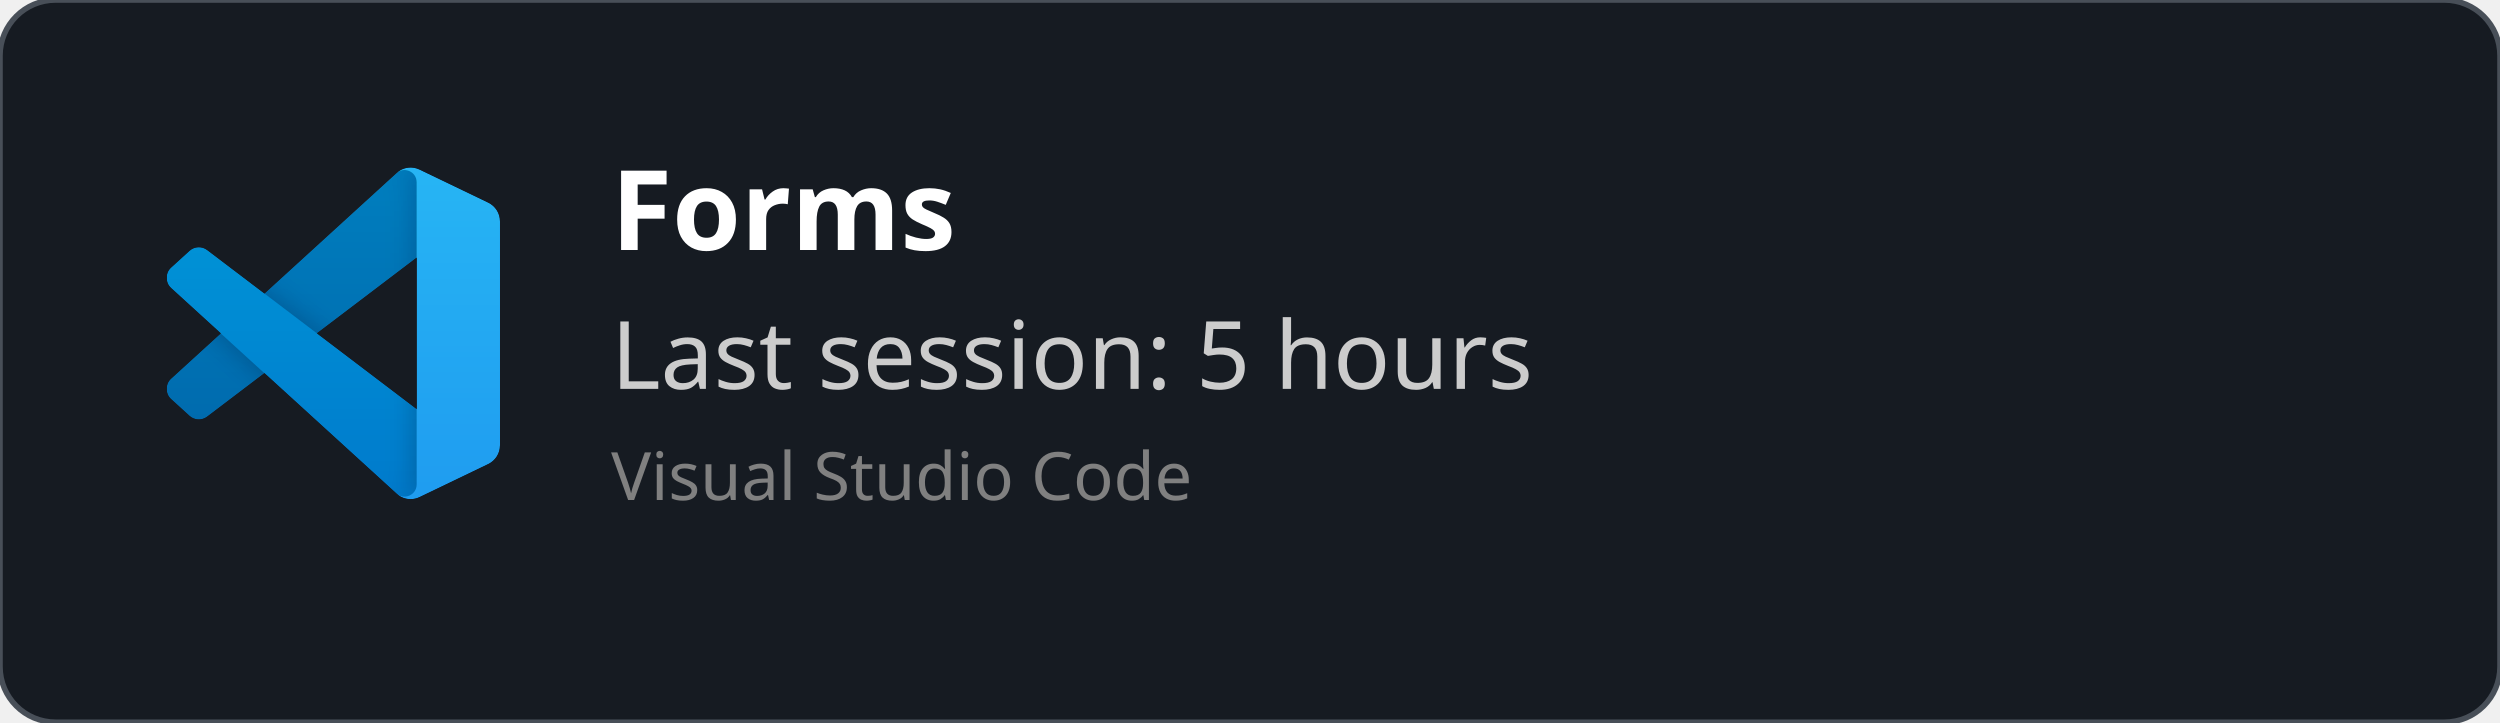
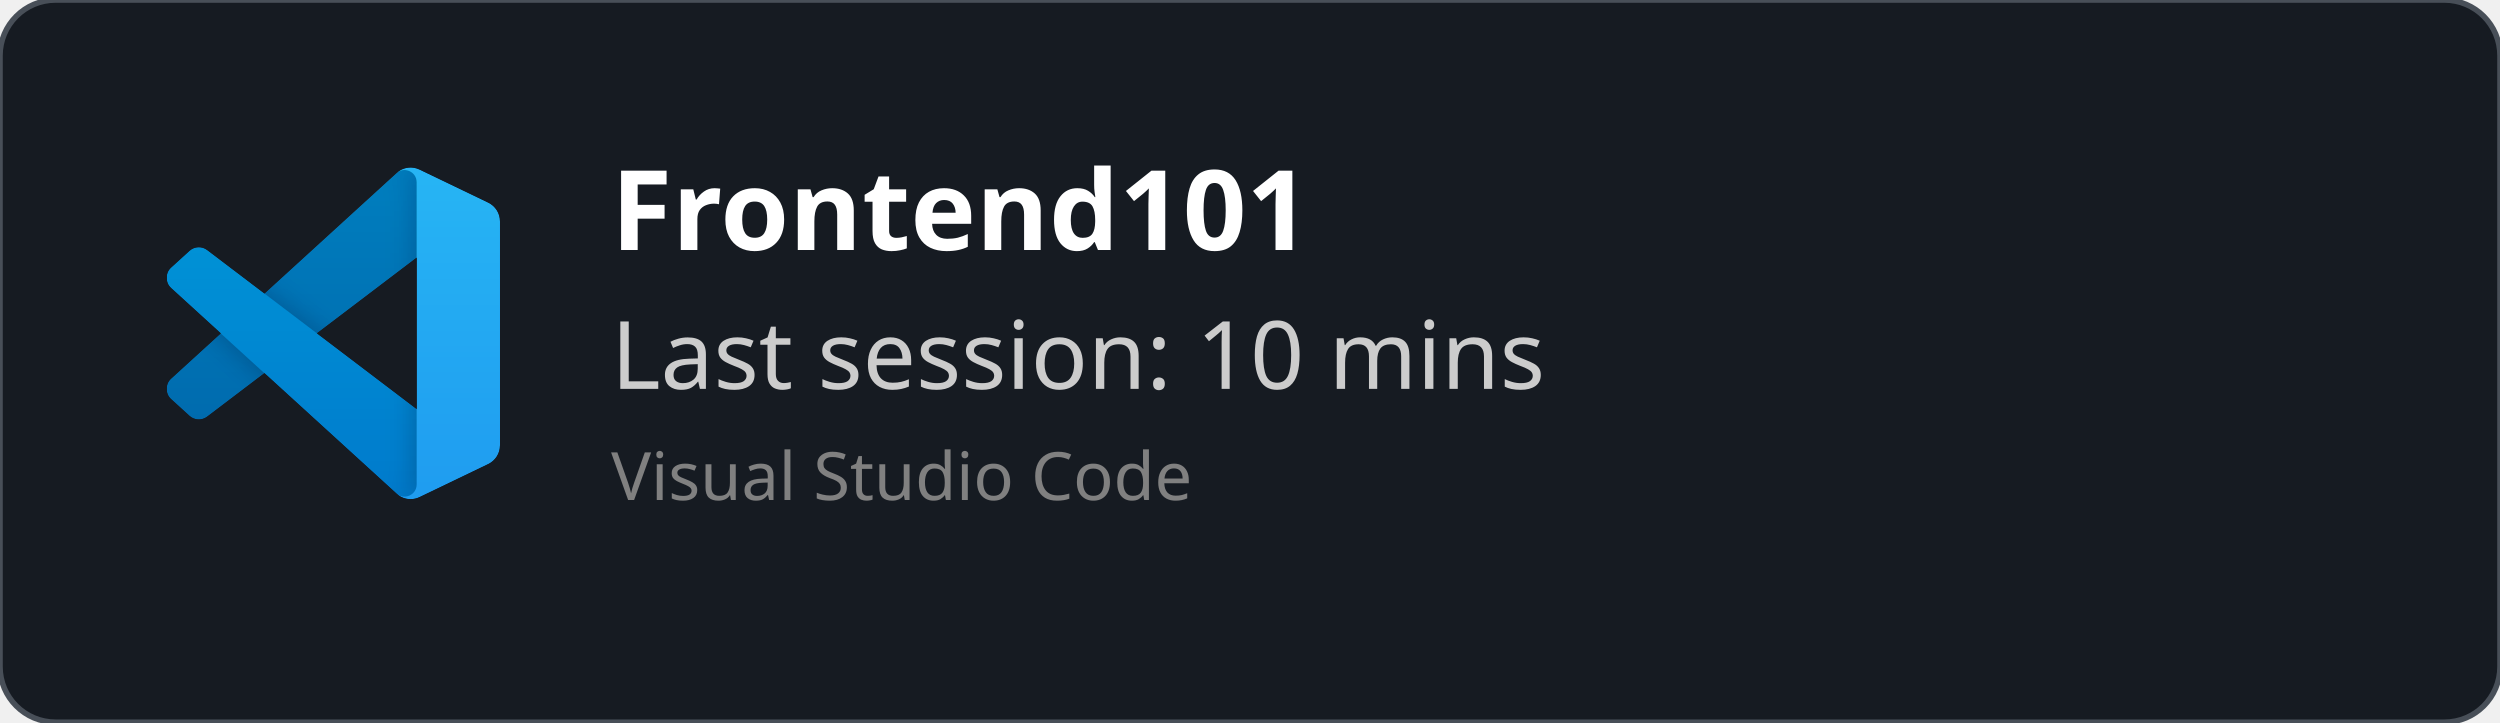
<svg xmlns="http://www.w3.org/2000/svg" width="450" height="130" viewBox="0 0 450 130" fill="none" role="img">
  <style>
    *{
        font-family: 'Segoe UI', Ubuntu, monospace
    }
    </style>
  <defs>
    <clipPath id="horizontalClip" x="20" y="20" width="500" height="200">
      <rect x="90" y="20" width="300" height="50" />
    </clipPath>
  </defs>
  <rect width="450" height="130" fill="rgba(22,27,34)" stroke="#484f58" stroke-width="1" fill-opacity="1" stroke-opacity="1" x="0" y="0" rx="10px" ry="10px">
    </rect>
  <svg width="60" height="60" x="30" y="30" viewBox="0 0 100 100" fill="none" id="vscode">
    <mask id="mask0" mask-type="alpha" maskUnits="userSpaceOnUse" x="0" y="0" width="100" height="100">
      <path fill-rule="evenodd" clip-rule="evenodd" d="M70.912 99.317C72.487 99.931 74.283 99.891 75.873 99.126L96.461 89.22C98.624 88.179 100 85.989 100 83.587V16.413C100 14.011 98.624 11.822 96.461 10.781L75.873 0.874C73.786 -0.13 71.345 0.116 69.513 1.447C69.252 1.637 69.003 1.849 68.769 2.083L29.355 38.041L12.187 25.01C10.589 23.797 8.354 23.896 6.869 25.246L1.363 30.255C-0.453 31.906 -0.455 34.763 1.359 36.417L16.247 50L1.359 63.583C-0.455 65.237 -0.453 68.094 1.363 69.745L6.869 74.754C8.354 76.104 10.589 76.204 12.187 74.99L29.355 61.959L68.769 97.917C69.392 98.541 70.125 99.01 70.912 99.317ZM75.015 27.299L45.109 50L75.015 72.701V27.299Z" fill="white" />
    </mask>
    <g mask="url(#mask0)">
      <path d="M96.461 10.796L75.857 0.876C73.472 -0.273 70.622 0.212 68.75 2.083L1.299 63.583C-0.516 65.237 -0.514 68.094 1.303 69.745L6.813 74.754C8.298 76.104 10.535 76.204 12.134 74.99L93.361 13.37C96.086 11.303 100 13.246 100 16.667V16.427C100 14.027 98.625 11.838 96.461 10.796Z" fill="#0065A9" />
      <g filter="url(#filter0_d)">
        <path d="M96.461 89.204L75.857 99.124C73.472 100.273 70.622 99.788 68.75 97.917L1.299 36.417C-0.516 34.763 -0.514 31.906 1.303 30.255L6.813 25.246C8.298 23.896 10.535 23.796 12.134 25.009L93.361 86.63C96.086 88.697 100 86.754 100 83.333V83.573C100 85.974 98.625 88.162 96.461 89.204Z" fill="#007ACC" />
      </g>
      <g filter="url(#filter1_d)">
        <path d="M75.858 99.126C73.472 100.274 70.622 99.788 68.75 97.917C71.056 100.223 75 98.59 75 95.328V4.672C75 1.41 71.056 -0.223 68.75 2.083C70.622 0.211 73.472 -0.274 75.858 0.874L96.459 10.781C98.623 11.822 100 14.011 100 16.413V83.587C100 85.989 98.623 88.179 96.459 89.22L75.858 99.126Z" fill="#1F9CF0" />
      </g>
      <g style="mix-blend-mode:overlay" opacity="0.25">
        <path fill-rule="evenodd" clip-rule="evenodd" d="M70.851 99.317C72.426 99.931 74.222 99.891 75.812 99.126L96.4 89.22C98.563 88.179 99.939 85.989 99.939 83.587V16.413C99.939 14.011 98.564 11.822 96.4 10.781L75.812 0.874C73.725 -0.13 71.284 0.116 69.453 1.447C69.191 1.637 68.942 1.849 68.708 2.083L29.294 38.041L12.126 25.01C10.528 23.796 8.293 23.896 6.809 25.246L1.302 30.255C-0.513 31.906 -0.515 34.763 1.298 36.417L16.186 50L1.298 63.583C-0.515 65.237 -0.513 68.094 1.302 69.745L6.809 74.754C8.293 76.104 10.528 76.204 12.126 74.99L29.294 61.959L68.708 97.917C69.332 98.54 70.064 99.01 70.851 99.317ZM74.954 27.299L45.048 50L74.954 72.701V27.299Z" fill="url(#paint0_linear)" />
      </g>
    </g>
    <defs>
      <filter id="filter0_d" x="-8.394" y="15.829" width="116.727" height="92.246" filterUnits="userSpaceOnUse" color-interpolation-filters="sRGB">
        <feFlood flood-opacity="0" result="BackgroundImageFix" />
        <feColorMatrix in="SourceAlpha" type="matrix" values="0 0 0 0 0 0 0 0 0 0 0 0 0 0 0 0 0 0 127 0" />
        <feOffset />
        <feGaussianBlur stdDeviation="4.167" />
        <feColorMatrix type="matrix" values="0 0 0 0 0 0 0 0 0 0 0 0 0 0 0 0 0 0 0.25 0" />
        <feBlend mode="overlay" in2="BackgroundImageFix" result="effect1_dropShadow" />
        <feBlend mode="normal" in="SourceGraphic" in2="effect1_dropShadow" result="shape" />
      </filter>
      <filter id="filter1_d" x="60.417" y="-8.076" width="47.917" height="116.151" filterUnits="userSpaceOnUse" color-interpolation-filters="sRGB">
        <feFlood flood-opacity="0" result="BackgroundImageFix" />
        <feColorMatrix in="SourceAlpha" type="matrix" values="0 0 0 0 0 0 0 0 0 0 0 0 0 0 0 0 0 0 127 0" />
        <feOffset />
        <feGaussianBlur stdDeviation="4.167" />
        <feColorMatrix type="matrix" values="0 0 0 0 0 0 0 0 0 0 0 0 0 0 0 0 0 0 0.25 0" />
        <feBlend mode="overlay" in2="BackgroundImageFix" result="effect1_dropShadow" />
        <feBlend mode="normal" in="SourceGraphic" in2="effect1_dropShadow" result="shape" />
      </filter>
      <linearGradient id="paint0_linear" x1="49.939" y1="0.258" x2="49.939" y2="99.742" gradientUnits="userSpaceOnUse">
        <stop stop-color="white" />
        <stop offset="1" stop-color="white" stop-opacity="0" />
      </linearGradient>
    </defs>
  </svg>
  <text x="110" y="45" font-size="20" clip-path="url(#horizontalClip)" font-weight="bold" font-family="Ubuntu" fill="white">
-     Forms
+     Frontend101
    </text>
  <text x="110" y="70" font-size="17px" font-family="Ubuntu" fill="#ccc">
-     Last session: 5 hours
+     Last session: 10 mins
    </text>
  <text x="110" y="90" font-size="12px" font-family="Ubuntu" fill="grey">
    Visual Studio Code
    </text>
</svg>
